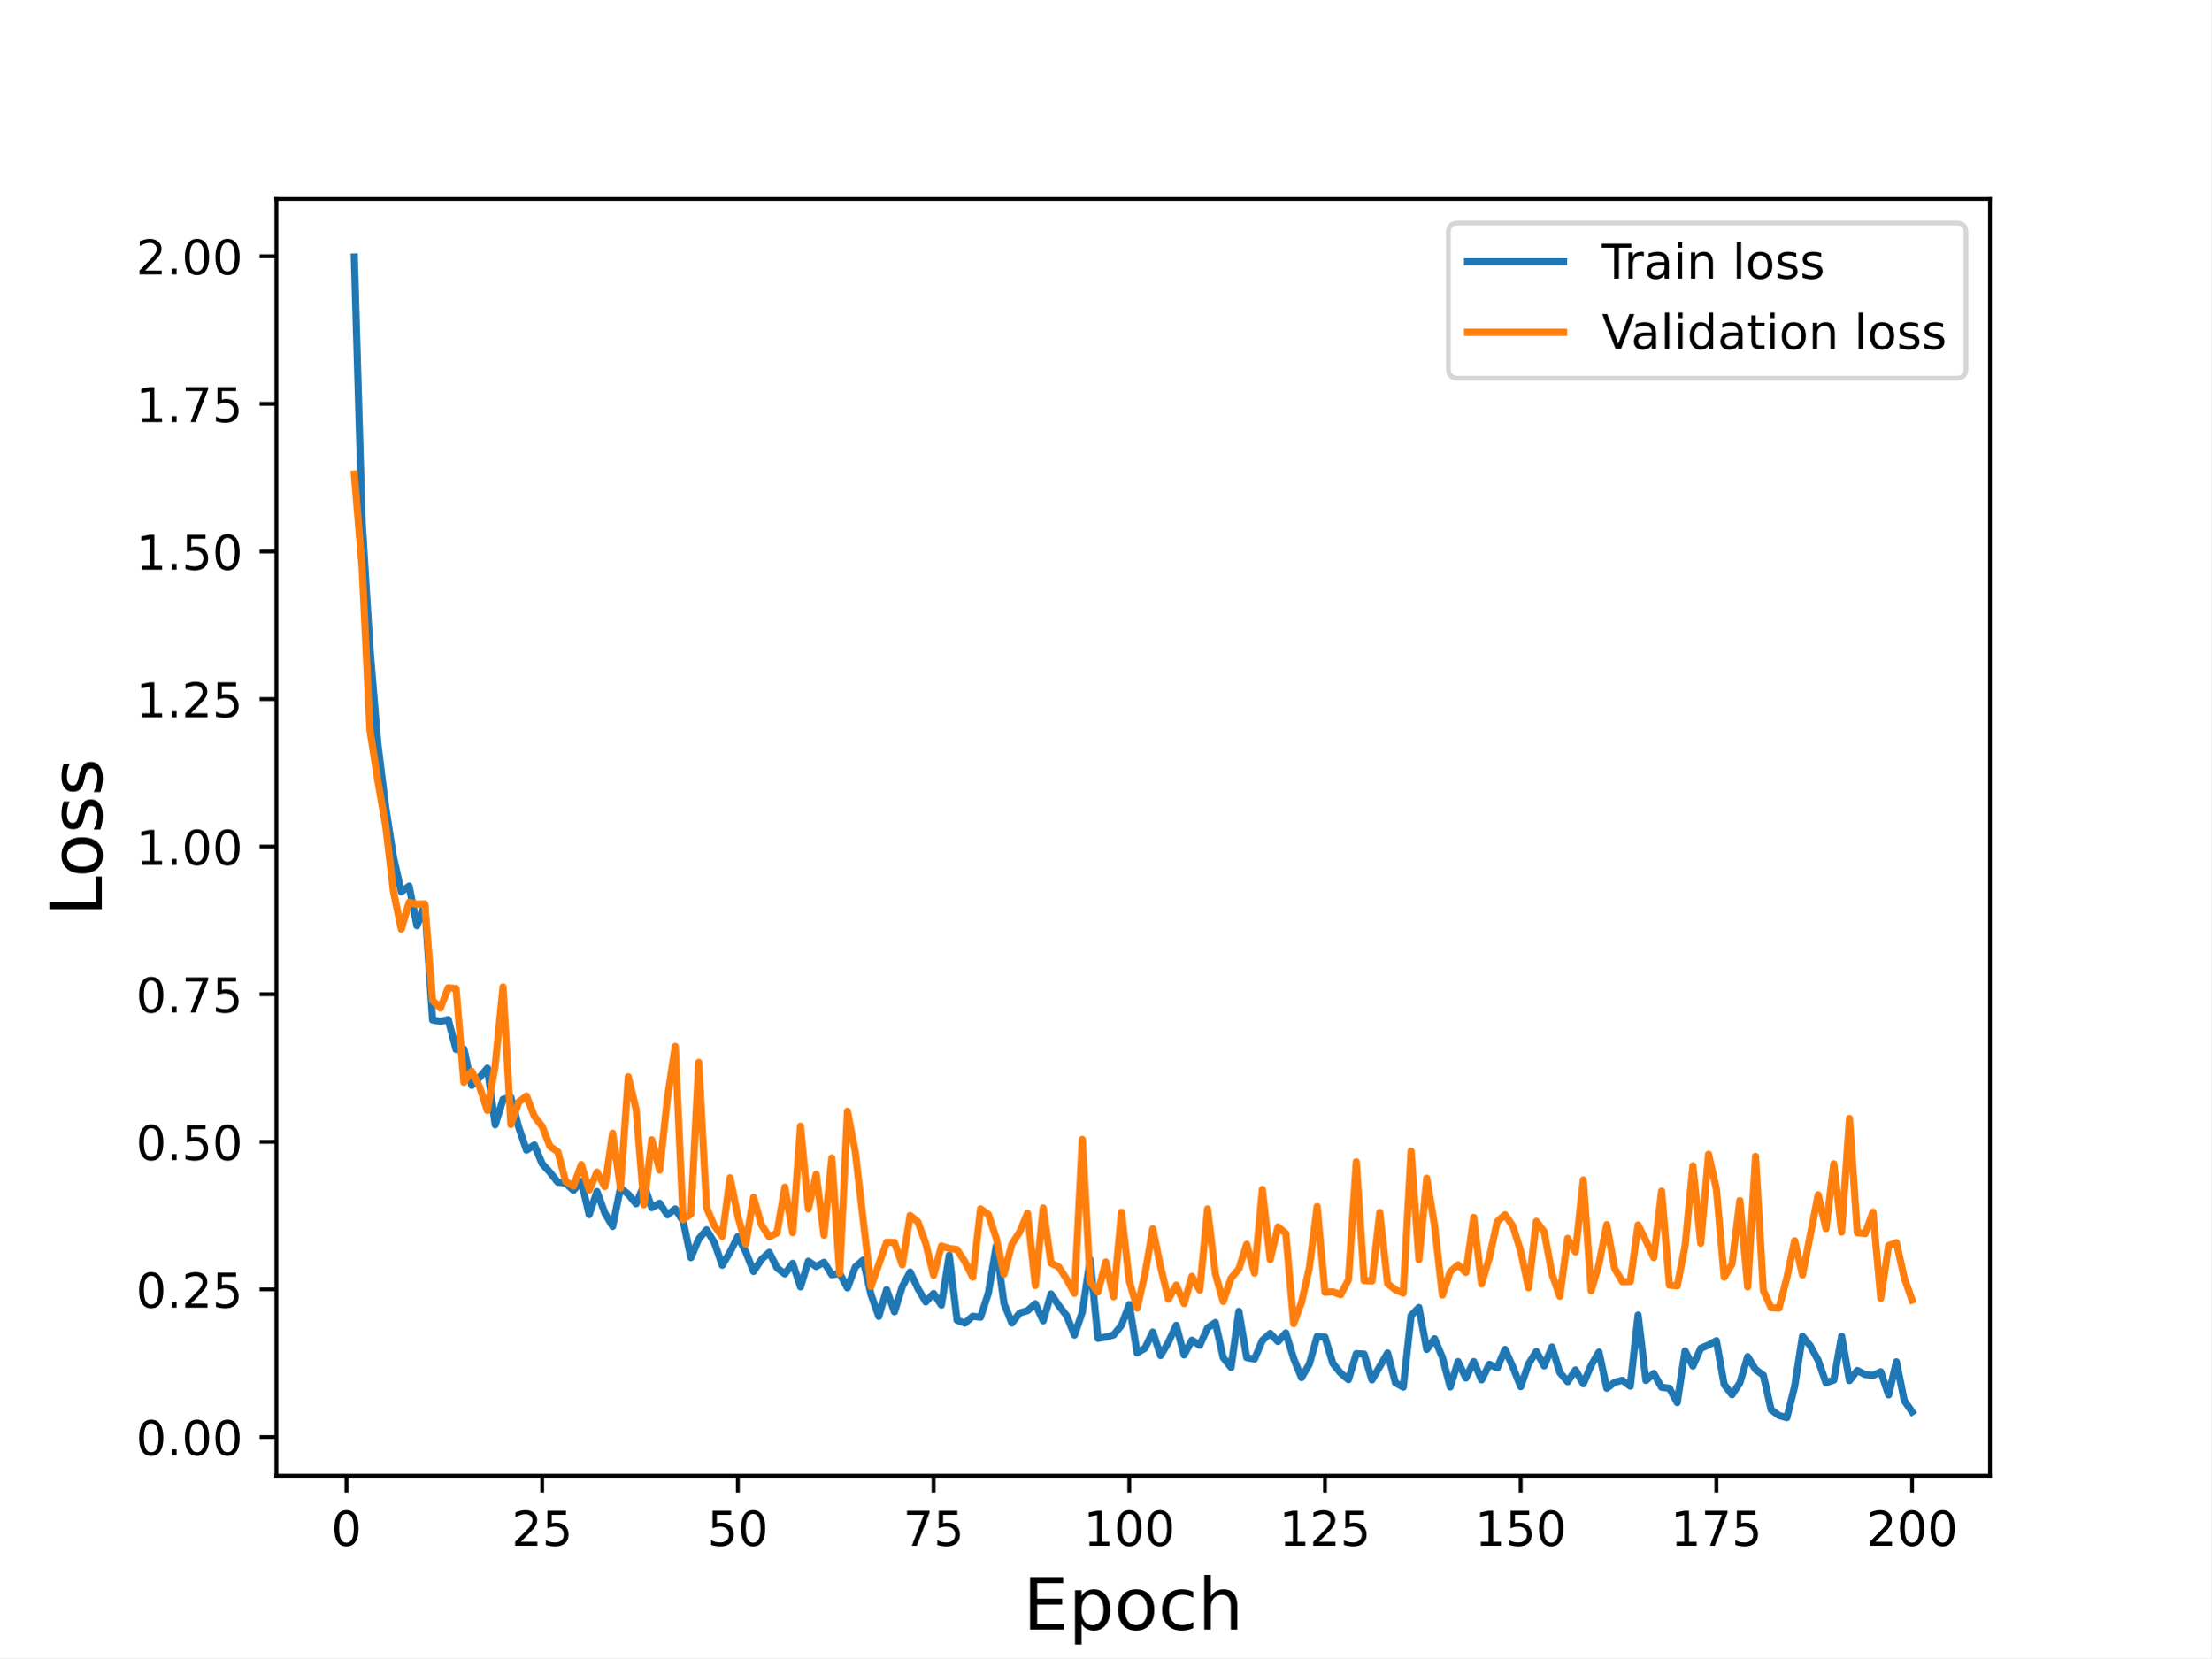
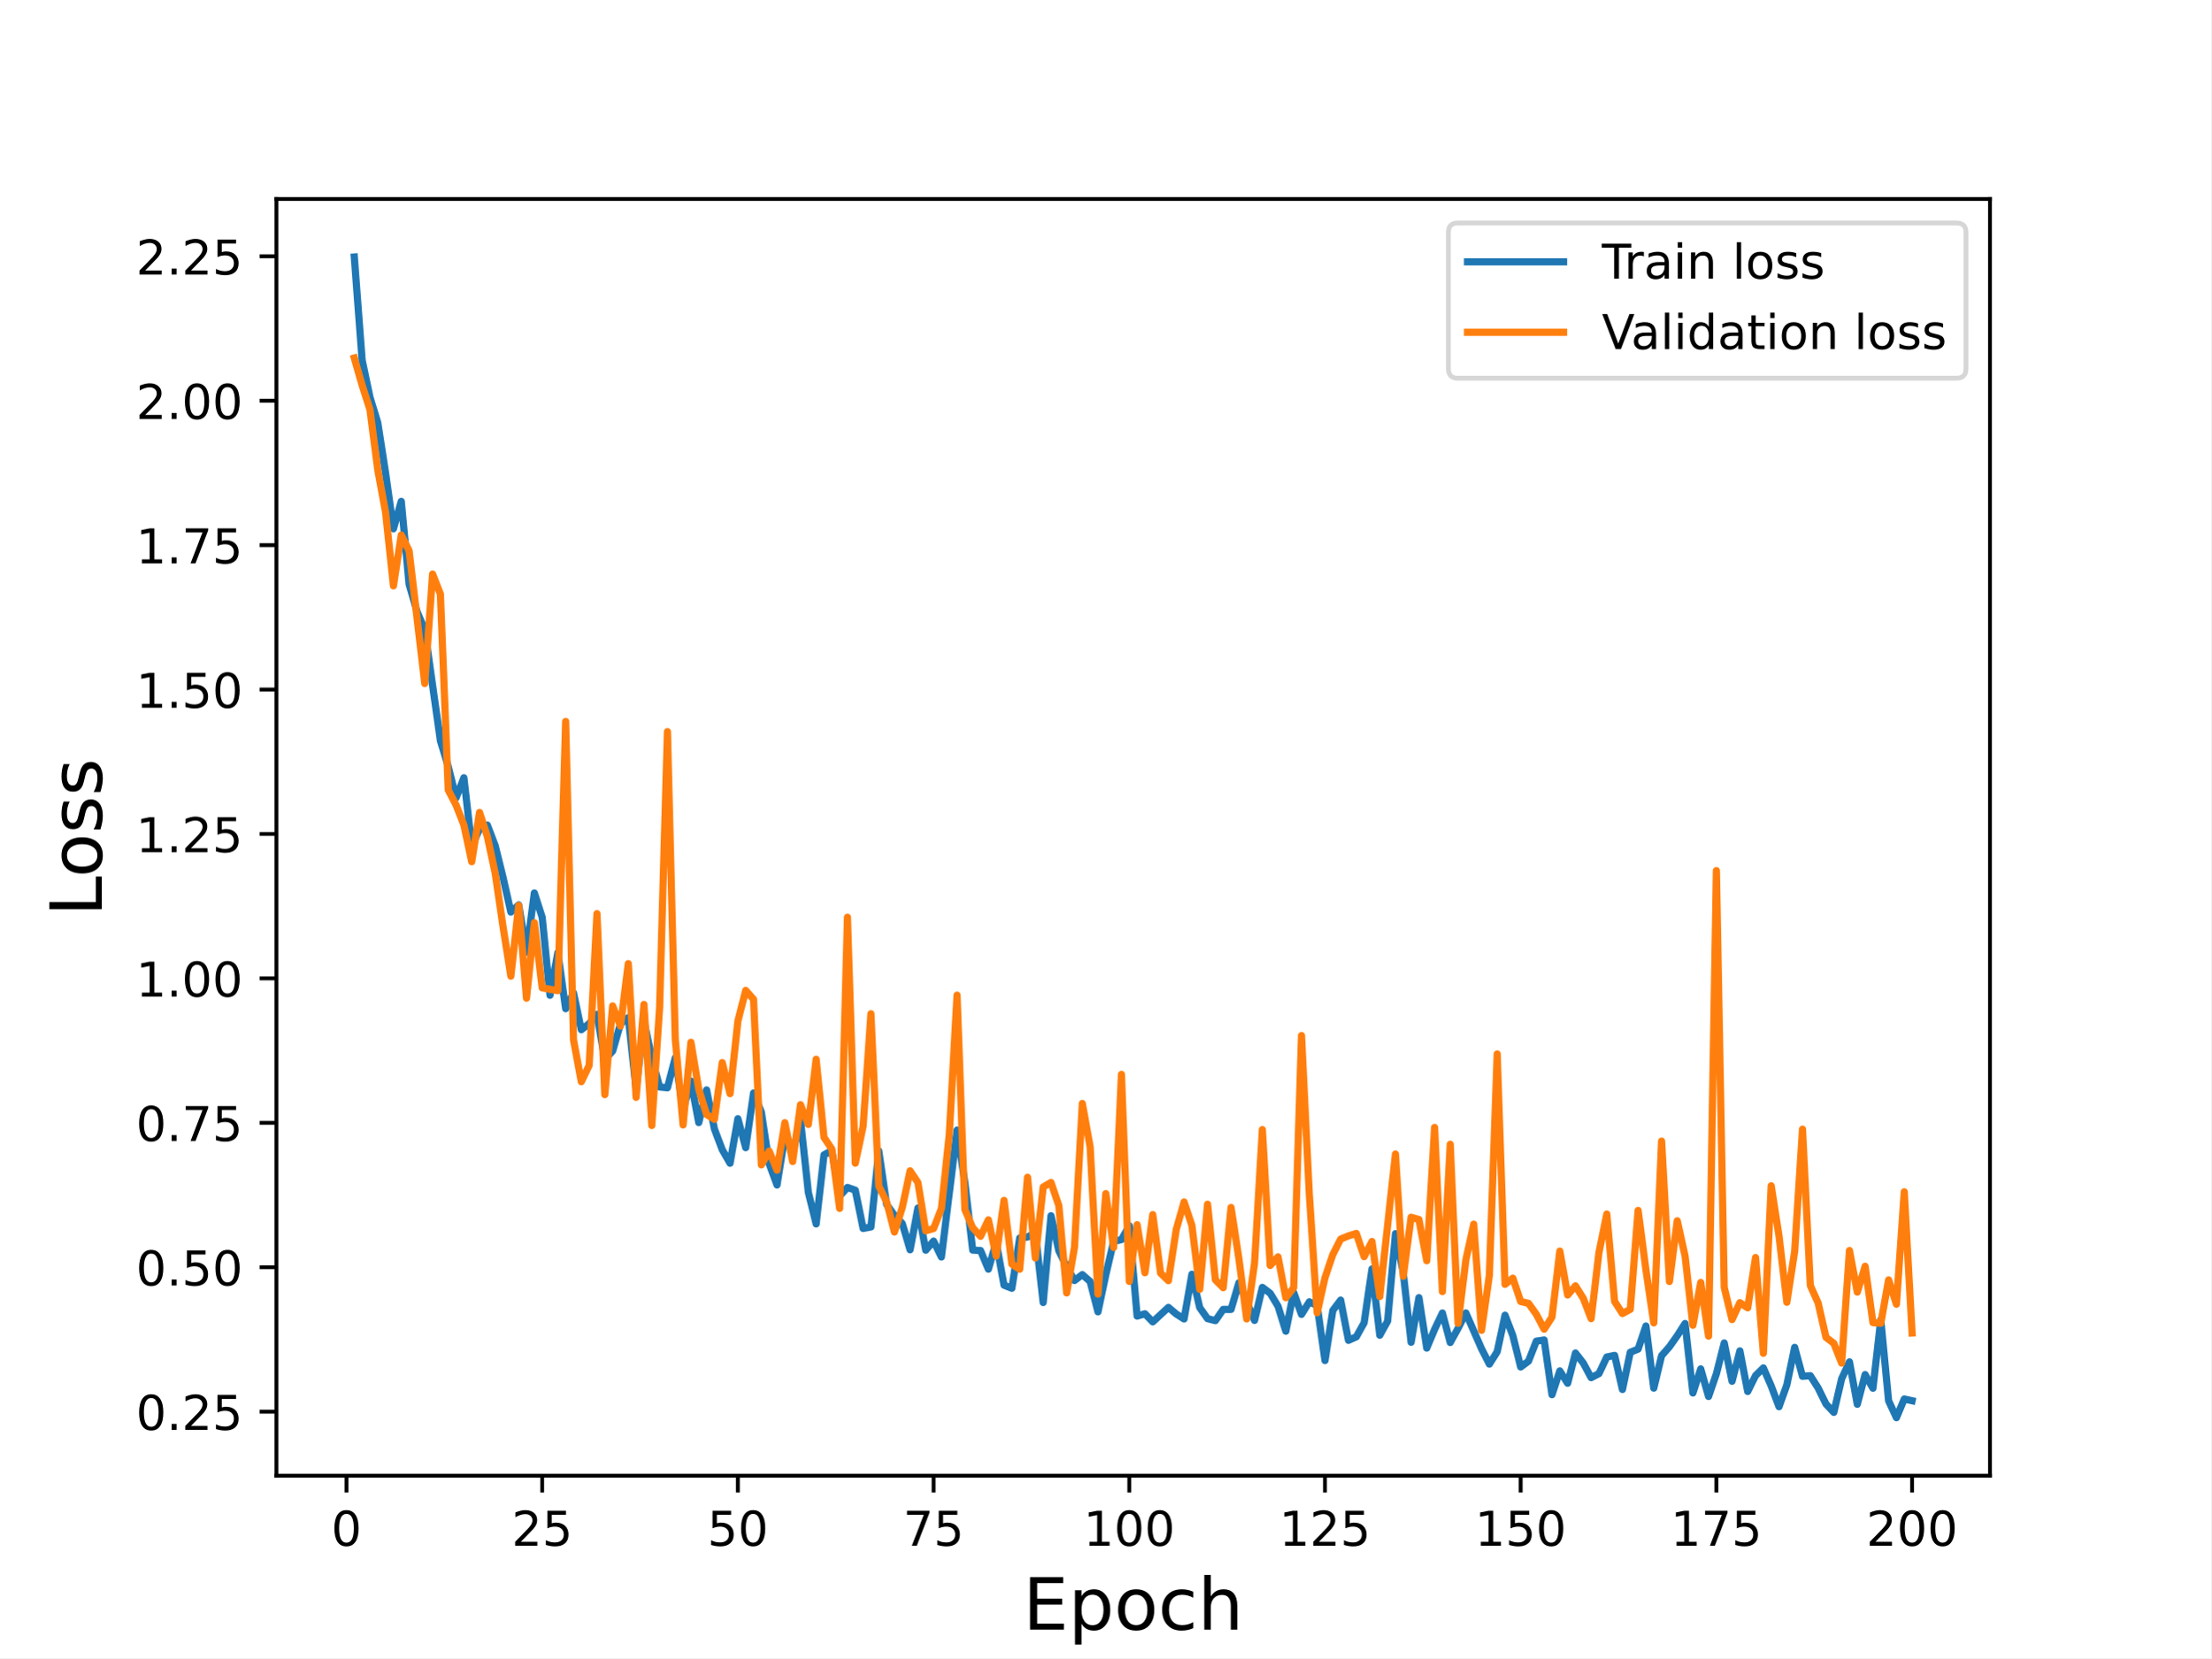
<svg xmlns="http://www.w3.org/2000/svg" xmlns:xlink="http://www.w3.org/1999/xlink" height="345.6pt" version="1.1" viewBox="0 0 460.8 345.6" width="460.8pt">
  <defs>
    <style type="text/css">*{stroke-linecap:butt;stroke-linejoin:round;}</style>
  </defs>
  <g id="figure_1">
    <g id="patch_1">
      <path d="M 0 345.6  L 460.8 345.6  L 460.8 0  L 0 0  z " style="fill:#ffffff;" />
    </g>
    <g id="axes_1">
      <g id="patch_2">
        <path d="M 57.6 307.584  L 414.72 307.584  L 414.72 41.472  L 57.6 41.472  z " style="fill:#ffffff;" />
      </g>
      <g id="matplotlib.axis_1">
        <g id="xtick_1">
          <g id="line2d_1">
            <defs>
-               <path d="M 0 0  L 0 3.5  " id="m5500d28e84" style="stroke:#000000;stroke-width:0.8;" />
-             </defs>
-             <g>
-               <use style="stroke:#000000;stroke-width:0.8;" x="72.201" xlink:href="#m5500d28e84" y="307.584" />
+               <path d="M 0 0  L 0 3.5  " id="ma9ab7fb784" style="stroke:#000000;stroke-width:0.8;" />
+             </defs>
+             <g>
+               <use style="stroke:#000000;stroke-width:0.8;" x="72.201" xlink:href="#ma9ab7fb784" y="307.584" />
            </g>
          </g>
          <g id="text_1">
            <g transform="translate(69.02005 322.1824)scale(0.1 -0.1)">
              <defs>
                <path d="M 2034 4250  Q 1547 4250 1301 3770  Q 1056 3291 1056 2328  Q 1056 1369 1301 889  Q 1547 409 2034 409  Q 2525 409 2770 889  Q 3016 1369 3016 2328  Q 3016 3291 2770 3770  Q 2525 4250 2034 4250  z M 2034 4750  Q 2819 4750 3233 4129  Q 3647 3509 3647 2328  Q 3647 1150 3233 529  Q 2819 -91 2034 -91  Q 1250 -91 836 529  Q 422 1150 422 2328  Q 422 3509 836 4129  Q 1250 4750 2034 4750  z " id="DejaVuSans-30" transform="scale(0.015625)" />
              </defs>
              <use xlink:href="#DejaVuSans-30" />
            </g>
          </g>
        </g>
        <g id="xtick_2">
          <g id="line2d_2">
            <g>
-               <use style="stroke:#000000;stroke-width:0.8;" x="112.987" xlink:href="#m5500d28e84" y="307.584" />
+               <use style="stroke:#000000;stroke-width:0.8;" x="112.987" xlink:href="#ma9ab7fb784" y="307.584" />
            </g>
          </g>
          <g id="text_2">
            <g transform="translate(106.6245 322.1824)scale(0.1 -0.1)">
              <defs>
                <path d="M 1228 531  L 3431 531  L 3431 0  L 469 0  L 469 531  Q 828 903 1448 1529  Q 2069 2156 2228 2338  Q 2531 2678 2651 2914  Q 2772 3150 2772 3378  Q 2772 3750 2511 3984  Q 2250 4219 1831 4219  Q 1534 4219 1204 4116  Q 875 4013 500 3803  L 500 4441  Q 881 4594 1212 4672  Q 1544 4750 1819 4750  Q 2544 4750 2975 4387  Q 3406 4025 3406 3419  Q 3406 3131 3298 2873  Q 3191 2616 2906 2266  Q 2828 2175 2409 1742  Q 1991 1309 1228 531  z " id="DejaVuSans-32" transform="scale(0.015625)" />
                <path d="M 691 4666  L 3169 4666  L 3169 4134  L 1269 4134  L 1269 2991  Q 1406 3038 1543 3061  Q 1681 3084 1819 3084  Q 2600 3084 3056 2656  Q 3513 2228 3513 1497  Q 3513 744 3044 326  Q 2575 -91 1722 -91  Q 1428 -91 1123 -41  Q 819 9 494 109  L 494 744  Q 775 591 1075 516  Q 1375 441 1709 441  Q 2250 441 2565 725  Q 2881 1009 2881 1497  Q 2881 1984 2565 2268  Q 2250 2553 1709 2553  Q 1456 2553 1204 2497  Q 953 2441 691 2322  L 691 4666  z " id="DejaVuSans-35" transform="scale(0.015625)" />
              </defs>
              <use xlink:href="#DejaVuSans-32" />
              <use x="63.623" xlink:href="#DejaVuSans-35" />
            </g>
          </g>
        </g>
        <g id="xtick_3">
          <g id="line2d_3">
            <g>
-               <use style="stroke:#000000;stroke-width:0.8;" x="153.773" xlink:href="#m5500d28e84" y="307.584" />
+               <use style="stroke:#000000;stroke-width:0.8;" x="153.773" xlink:href="#ma9ab7fb784" y="307.584" />
            </g>
          </g>
          <g id="text_3">
            <g transform="translate(147.4103 322.1824)scale(0.1 -0.1)">
              <use xlink:href="#DejaVuSans-35" />
              <use x="63.623" xlink:href="#DejaVuSans-30" />
            </g>
          </g>
        </g>
        <g id="xtick_4">
          <g id="line2d_4">
            <g>
-               <use style="stroke:#000000;stroke-width:0.8;" x="194.559" xlink:href="#m5500d28e84" y="307.584" />
+               <use style="stroke:#000000;stroke-width:0.8;" x="194.559" xlink:href="#ma9ab7fb784" y="307.584" />
            </g>
          </g>
          <g id="text_4">
            <g transform="translate(188.196 322.1824)scale(0.1 -0.1)">
              <defs>
                <path d="M 525 4666  L 3525 4666  L 3525 4397  L 1831 0  L 1172 0  L 2766 4134  L 525 4134  L 525 4666  z " id="DejaVuSans-37" transform="scale(0.015625)" />
              </defs>
              <use xlink:href="#DejaVuSans-37" />
              <use x="63.623" xlink:href="#DejaVuSans-35" />
            </g>
          </g>
        </g>
        <g id="xtick_5">
          <g id="line2d_5">
            <g>
-               <use style="stroke:#000000;stroke-width:0.8;" x="235.344" xlink:href="#m5500d28e84" y="307.584" />
+               <use style="stroke:#000000;stroke-width:0.8;" x="235.344" xlink:href="#ma9ab7fb784" y="307.584" />
            </g>
          </g>
          <g id="text_5">
            <g transform="translate(225.8005 322.1824)scale(0.1 -0.1)">
              <defs>
                <path d="M 794 531  L 1825 531  L 1825 4091  L 703 3866  L 703 4441  L 1819 4666  L 2450 4666  L 2450 531  L 3481 531  L 3481 0  L 794 0  L 794 531  z " id="DejaVuSans-31" transform="scale(0.015625)" />
              </defs>
              <use xlink:href="#DejaVuSans-31" />
              <use x="63.623" xlink:href="#DejaVuSans-30" />
              <use x="127.246" xlink:href="#DejaVuSans-30" />
            </g>
          </g>
        </g>
        <g id="xtick_6">
          <g id="line2d_6">
            <g>
-               <use style="stroke:#000000;stroke-width:0.8;" x="276.13" xlink:href="#m5500d28e84" y="307.584" />
+               <use style="stroke:#000000;stroke-width:0.8;" x="276.13" xlink:href="#ma9ab7fb784" y="307.584" />
            </g>
          </g>
          <g id="text_6">
            <g transform="translate(266.5863 322.1824)scale(0.1 -0.1)">
              <use xlink:href="#DejaVuSans-31" />
              <use x="63.623" xlink:href="#DejaVuSans-32" />
              <use x="127.246" xlink:href="#DejaVuSans-35" />
            </g>
          </g>
        </g>
        <g id="xtick_7">
          <g id="line2d_7">
            <g>
-               <use style="stroke:#000000;stroke-width:0.8;" x="316.916" xlink:href="#m5500d28e84" y="307.584" />
+               <use style="stroke:#000000;stroke-width:0.8;" x="316.916" xlink:href="#ma9ab7fb784" y="307.584" />
            </g>
          </g>
          <g id="text_7">
            <g transform="translate(307.372 322.1824)scale(0.1 -0.1)">
              <use xlink:href="#DejaVuSans-31" />
              <use x="63.623" xlink:href="#DejaVuSans-35" />
              <use x="127.246" xlink:href="#DejaVuSans-30" />
            </g>
          </g>
        </g>
        <g id="xtick_8">
          <g id="line2d_8">
            <g>
-               <use style="stroke:#000000;stroke-width:0.8;" x="357.702" xlink:href="#m5500d28e84" y="307.584" />
+               <use style="stroke:#000000;stroke-width:0.8;" x="357.702" xlink:href="#ma9ab7fb784" y="307.584" />
            </g>
          </g>
          <g id="text_8">
            <g transform="translate(348.1578 322.1824)scale(0.1 -0.1)">
              <use xlink:href="#DejaVuSans-31" />
              <use x="63.623" xlink:href="#DejaVuSans-37" />
              <use x="127.246" xlink:href="#DejaVuSans-35" />
            </g>
          </g>
        </g>
        <g id="xtick_9">
          <g id="line2d_9">
            <g>
-               <use style="stroke:#000000;stroke-width:0.8;" x="398.487" xlink:href="#m5500d28e84" y="307.584" />
+               <use style="stroke:#000000;stroke-width:0.8;" x="398.487" xlink:href="#ma9ab7fb784" y="307.584" />
            </g>
          </g>
          <g id="text_9">
            <g transform="translate(388.9435 322.1824)scale(0.1 -0.1)">
              <use xlink:href="#DejaVuSans-32" />
              <use x="63.623" xlink:href="#DejaVuSans-30" />
              <use x="127.246" xlink:href="#DejaVuSans-30" />
            </g>
          </g>
        </g>
        <g id="text_10">
          <g transform="translate(213.1936 339.6598)scale(0.15 -0.15)">
            <defs>
              <path d="M 628 4666  L 3578 4666  L 3578 4134  L 1259 4134  L 1259 2753  L 3481 2753  L 3481 2222  L 1259 2222  L 1259 531  L 3634 531  L 3634 0  L 628 0  L 628 4666  z " id="DejaVuSans-45" transform="scale(0.015625)" />
              <path d="M 1159 525  L 1159 -1331  L 581 -1331  L 581 3500  L 1159 3500  L 1159 2969  Q 1341 3281 1617 3432  Q 1894 3584 2278 3584  Q 2916 3584 3314 3078  Q 3713 2572 3713 1747  Q 3713 922 3314 415  Q 2916 -91 2278 -91  Q 1894 -91 1617 61  Q 1341 213 1159 525  z M 3116 1747  Q 3116 2381 2855 2742  Q 2594 3103 2138 3103  Q 1681 3103 1420 2742  Q 1159 2381 1159 1747  Q 1159 1113 1420 752  Q 1681 391 2138 391  Q 2594 391 2855 752  Q 3116 1113 3116 1747  z " id="DejaVuSans-70" transform="scale(0.015625)" />
              <path d="M 1959 3097  Q 1497 3097 1228 2736  Q 959 2375 959 1747  Q 959 1119 1226 758  Q 1494 397 1959 397  Q 2419 397 2687 759  Q 2956 1122 2956 1747  Q 2956 2369 2687 2733  Q 2419 3097 1959 3097  z M 1959 3584  Q 2709 3584 3137 3096  Q 3566 2609 3566 1747  Q 3566 888 3137 398  Q 2709 -91 1959 -91  Q 1206 -91 779 398  Q 353 888 353 1747  Q 353 2609 779 3096  Q 1206 3584 1959 3584  z " id="DejaVuSans-6f" transform="scale(0.015625)" />
              <path d="M 3122 3366  L 3122 2828  Q 2878 2963 2633 3030  Q 2388 3097 2138 3097  Q 1578 3097 1268 2742  Q 959 2388 959 1747  Q 959 1106 1268 751  Q 1578 397 2138 397  Q 2388 397 2633 464  Q 2878 531 3122 666  L 3122 134  Q 2881 22 2623 -34  Q 2366 -91 2075 -91  Q 1284 -91 818 406  Q 353 903 353 1747  Q 353 2603 823 3093  Q 1294 3584 2113 3584  Q 2378 3584 2631 3529  Q 2884 3475 3122 3366  z " id="DejaVuSans-63" transform="scale(0.015625)" />
              <path d="M 3513 2113  L 3513 0  L 2938 0  L 2938 2094  Q 2938 2591 2744 2837  Q 2550 3084 2163 3084  Q 1697 3084 1428 2787  Q 1159 2491 1159 1978  L 1159 0  L 581 0  L 581 4863  L 1159 4863  L 1159 2956  Q 1366 3272 1645 3428  Q 1925 3584 2291 3584  Q 2894 3584 3203 3211  Q 3513 2838 3513 2113  z " id="DejaVuSans-68" transform="scale(0.015625)" />
            </defs>
            <use xlink:href="#DejaVuSans-45" />
            <use x="63.184" xlink:href="#DejaVuSans-70" />
            <use x="126.66" xlink:href="#DejaVuSans-6f" />
            <use x="187.842" xlink:href="#DejaVuSans-63" />
            <use x="242.822" xlink:href="#DejaVuSans-68" />
          </g>
        </g>
      </g>
      <g id="matplotlib.axis_2">
        <g id="ytick_1">
          <g id="line2d_10">
            <defs>
-               <path d="M 0 0  L -3.5 0  " id="m4ff4163632" style="stroke:#000000;stroke-width:0.8;" />
-             </defs>
-             <g>
-               <use style="stroke:#000000;stroke-width:0.8;" x="57.6" xlink:href="#m4ff4163632" y="299.526" />
+               <path d="M 0 0  L -3.5 0  " id="m76be05a478" style="stroke:#000000;stroke-width:0.8;" />
+             </defs>
+             <g>
+               <use style="stroke:#000000;stroke-width:0.8;" x="57.6" xlink:href="#m76be05a478" y="294.237" />
            </g>
          </g>
          <g id="text_11">
-             <g transform="translate(28.33438 303.3251)scale(0.1 -0.1)">
+             <g transform="translate(28.33438 298.0357)scale(0.1 -0.1)">
              <defs>
                <path d="M 684 794  L 1344 794  L 1344 0  L 684 0  L 684 794  z " id="DejaVuSans-2e" transform="scale(0.015625)" />
              </defs>
              <use xlink:href="#DejaVuSans-30" />
              <use x="63.623" xlink:href="#DejaVuSans-2e" />
+               <use x="95.41" xlink:href="#DejaVuSans-32" />
+               <use x="159.033" xlink:href="#DejaVuSans-35" />
+             </g>
+           </g>
+         </g>
+         <g id="ytick_2">
+           <g id="line2d_11">
+             <g>
+               <use style="stroke:#000000;stroke-width:0.8;" x="57.6" xlink:href="#m76be05a478" y="264.133" />
+             </g>
+           </g>
+           <g id="text_12">
+             <g transform="translate(28.33438 267.9327)scale(0.1 -0.1)">
+               <use xlink:href="#DejaVuSans-30" />
+               <use x="63.623" xlink:href="#DejaVuSans-2e" />
+               <use x="95.41" xlink:href="#DejaVuSans-35" />
+               <use x="159.033" xlink:href="#DejaVuSans-30" />
+             </g>
+           </g>
+         </g>
+         <g id="ytick_3">
+           <g id="line2d_12">
+             <g>
+               <use style="stroke:#000000;stroke-width:0.8;" x="57.6" xlink:href="#m76be05a478" y="234.03" />
+             </g>
+           </g>
+           <g id="text_13">
+             <g transform="translate(28.33438 237.8297)scale(0.1 -0.1)">
+               <use xlink:href="#DejaVuSans-30" />
+               <use x="63.623" xlink:href="#DejaVuSans-2e" />
+               <use x="95.41" xlink:href="#DejaVuSans-37" />
+               <use x="159.033" xlink:href="#DejaVuSans-35" />
+             </g>
+           </g>
+         </g>
+         <g id="ytick_4">
+           <g id="line2d_13">
+             <g>
+               <use style="stroke:#000000;stroke-width:0.8;" x="57.6" xlink:href="#m76be05a478" y="203.927" />
+             </g>
+           </g>
+           <g id="text_14">
+             <g transform="translate(28.33438 207.7267)scale(0.1 -0.1)">
+               <use xlink:href="#DejaVuSans-31" />
+               <use x="63.623" xlink:href="#DejaVuSans-2e" />
              <use x="95.41" xlink:href="#DejaVuSans-30" />
              <use x="159.033" xlink:href="#DejaVuSans-30" />
            </g>
          </g>
        </g>
-         <g id="ytick_2">
-           <g id="line2d_11">
-             <g>
-               <use style="stroke:#000000;stroke-width:0.8;" x="57.6" xlink:href="#m4ff4163632" y="268.761" />
-             </g>
-           </g>
-           <g id="text_12">
-             <g transform="translate(28.33438 272.56)scale(0.1 -0.1)">
-               <use xlink:href="#DejaVuSans-30" />
+         <g id="ytick_5">
+           <g id="line2d_14">
+             <g>
+               <use style="stroke:#000000;stroke-width:0.8;" x="57.6" xlink:href="#m76be05a478" y="173.824" />
+             </g>
+           </g>
+           <g id="text_15">
+             <g transform="translate(28.33438 177.6236)scale(0.1 -0.1)">
+               <use xlink:href="#DejaVuSans-31" />
              <use x="63.623" xlink:href="#DejaVuSans-2e" />
              <use x="95.41" xlink:href="#DejaVuSans-32" />
              <use x="159.033" xlink:href="#DejaVuSans-35" />
            </g>
          </g>
        </g>
-         <g id="ytick_3">
-           <g id="line2d_12">
-             <g>
-               <use style="stroke:#000000;stroke-width:0.8;" x="57.6" xlink:href="#m4ff4163632" y="237.996" />
-             </g>
-           </g>
-           <g id="text_13">
-             <g transform="translate(28.33438 241.7948)scale(0.1 -0.1)">
-               <use xlink:href="#DejaVuSans-30" />
+         <g id="ytick_6">
+           <g id="line2d_15">
+             <g>
+               <use style="stroke:#000000;stroke-width:0.8;" x="57.6" xlink:href="#m76be05a478" y="143.721" />
+             </g>
+           </g>
+           <g id="text_16">
+             <g transform="translate(28.33438 147.5206)scale(0.1 -0.1)">
+               <use xlink:href="#DejaVuSans-31" />
              <use x="63.623" xlink:href="#DejaVuSans-2e" />
              <use x="95.41" xlink:href="#DejaVuSans-35" />
              <use x="159.033" xlink:href="#DejaVuSans-30" />
            </g>
          </g>
        </g>
-         <g id="ytick_4">
-           <g id="line2d_13">
-             <g>
-               <use style="stroke:#000000;stroke-width:0.8;" x="57.6" xlink:href="#m4ff4163632" y="207.23" />
-             </g>
-           </g>
-           <g id="text_14">
-             <g transform="translate(28.33438 211.0297)scale(0.1 -0.1)">
-               <use xlink:href="#DejaVuSans-30" />
+         <g id="ytick_7">
+           <g id="line2d_16">
+             <g>
+               <use style="stroke:#000000;stroke-width:0.8;" x="57.6" xlink:href="#m76be05a478" y="113.618" />
+             </g>
+           </g>
+           <g id="text_17">
+             <g transform="translate(28.33438 117.4176)scale(0.1 -0.1)">
+               <use xlink:href="#DejaVuSans-31" />
              <use x="63.623" xlink:href="#DejaVuSans-2e" />
              <use x="95.41" xlink:href="#DejaVuSans-37" />
              <use x="159.033" xlink:href="#DejaVuSans-35" />
            </g>
          </g>
        </g>
-         <g id="ytick_5">
-           <g id="line2d_14">
-             <g>
-               <use style="stroke:#000000;stroke-width:0.8;" x="57.6" xlink:href="#m4ff4163632" y="176.465" />
-             </g>
-           </g>
-           <g id="text_15">
-             <g transform="translate(28.33438 180.2646)scale(0.1 -0.1)">
-               <use xlink:href="#DejaVuSans-31" />
+         <g id="ytick_8">
+           <g id="line2d_17">
+             <g>
+               <use style="stroke:#000000;stroke-width:0.8;" x="57.6" xlink:href="#m76be05a478" y="83.515" />
+             </g>
+           </g>
+           <g id="text_18">
+             <g transform="translate(28.33438 87.31454)scale(0.1 -0.1)">
+               <use xlink:href="#DejaVuSans-32" />
              <use x="63.623" xlink:href="#DejaVuSans-2e" />
              <use x="95.41" xlink:href="#DejaVuSans-30" />
              <use x="159.033" xlink:href="#DejaVuSans-30" />
            </g>
          </g>
        </g>
-         <g id="ytick_6">
-           <g id="line2d_15">
-             <g>
-               <use style="stroke:#000000;stroke-width:0.8;" x="57.6" xlink:href="#m4ff4163632" y="145.7" />
-             </g>
-           </g>
-           <g id="text_16">
-             <g transform="translate(28.33438 149.4995)scale(0.1 -0.1)">
-               <use xlink:href="#DejaVuSans-31" />
+         <g id="ytick_9">
+           <g id="line2d_18">
+             <g>
+               <use style="stroke:#000000;stroke-width:0.8;" x="57.6" xlink:href="#m76be05a478" y="53.412" />
+             </g>
+           </g>
+           <g id="text_19">
+             <g transform="translate(28.33438 57.21151)scale(0.1 -0.1)">
+               <use xlink:href="#DejaVuSans-32" />
              <use x="63.623" xlink:href="#DejaVuSans-2e" />
              <use x="95.41" xlink:href="#DejaVuSans-32" />
              <use x="159.033" xlink:href="#DejaVuSans-35" />
-             </g>
-           </g>
-         </g>
-         <g id="ytick_7">
-           <g id="line2d_16">
-             <g>
-               <use style="stroke:#000000;stroke-width:0.8;" x="57.6" xlink:href="#m4ff4163632" y="114.935" />
-             </g>
-           </g>
-           <g id="text_17">
-             <g transform="translate(28.33438 118.7344)scale(0.1 -0.1)">
-               <use xlink:href="#DejaVuSans-31" />
-               <use x="63.623" xlink:href="#DejaVuSans-2e" />
-               <use x="95.41" xlink:href="#DejaVuSans-35" />
-               <use x="159.033" xlink:href="#DejaVuSans-30" />
-             </g>
-           </g>
-         </g>
-         <g id="ytick_8">
-           <g id="line2d_17">
-             <g>
-               <use style="stroke:#000000;stroke-width:0.8;" x="57.6" xlink:href="#m4ff4163632" y="84.17" />
-             </g>
-           </g>
-           <g id="text_18">
-             <g transform="translate(28.33438 87.96924)scale(0.1 -0.1)">
-               <use xlink:href="#DejaVuSans-31" />
-               <use x="63.623" xlink:href="#DejaVuSans-2e" />
-               <use x="95.41" xlink:href="#DejaVuSans-37" />
-               <use x="159.033" xlink:href="#DejaVuSans-35" />
-             </g>
-           </g>
-         </g>
-         <g id="ytick_9">
-           <g id="line2d_18">
-             <g>
-               <use style="stroke:#000000;stroke-width:0.8;" x="57.6" xlink:href="#m4ff4163632" y="53.405" />
-             </g>
-           </g>
-           <g id="text_19">
-             <g transform="translate(28.33438 57.20412)scale(0.1 -0.1)">
-               <use xlink:href="#DejaVuSans-32" />
-               <use x="63.623" xlink:href="#DejaVuSans-2e" />
-               <use x="95.41" xlink:href="#DejaVuSans-30" />
-               <use x="159.033" xlink:href="#DejaVuSans-30" />
            </g>
          </g>
        </g>
        <g id="text_20">
          <g transform="translate(21.21484 190.9788)rotate(-90)scale(0.15 -0.15)">
            <defs>
              <path d="M 628 4666  L 1259 4666  L 1259 531  L 3531 531  L 3531 0  L 628 0  L 628 4666  z " id="DejaVuSans-4c" transform="scale(0.015625)" />
              <path d="M 2834 3397  L 2834 2853  Q 2591 2978 2328 3040  Q 2066 3103 1784 3103  Q 1356 3103 1142 2972  Q 928 2841 928 2578  Q 928 2378 1081 2264  Q 1234 2150 1697 2047  L 1894 2003  Q 2506 1872 2764 1633  Q 3022 1394 3022 966  Q 3022 478 2636 193  Q 2250 -91 1575 -91  Q 1294 -91 989 -36  Q 684 19 347 128  L 347 722  Q 666 556 975 473  Q 1284 391 1588 391  Q 1994 391 2212 530  Q 2431 669 2431 922  Q 2431 1156 2273 1281  Q 2116 1406 1581 1522  L 1381 1569  Q 847 1681 609 1914  Q 372 2147 372 2553  Q 372 3047 722 3315  Q 1072 3584 1716 3584  Q 2034 3584 2315 3537  Q 2597 3491 2834 3397  z " id="DejaVuSans-73" transform="scale(0.015625)" />
            </defs>
            <use xlink:href="#DejaVuSans-4c" />
            <use x="53.963" xlink:href="#DejaVuSans-6f" />
            <use x="115.145" xlink:href="#DejaVuSans-73" />
            <use x="167.244" xlink:href="#DejaVuSans-73" />
          </g>
        </g>
      </g>
      <g id="line2d_19">
-         <path clip-path="url(#pfa1668d4aa)" d="M 73.833 53.568  L 75.464 108.825  L 77.096 135.281  L 78.727 154.937  L 80.358 168.149  L 81.99 178.652  L 83.621 185.884  L 85.253 184.695  L 86.884 192.939  L 88.516 188.561  L 90.147 212.601  L 91.778 212.901  L 93.41 212.515  L 95.041 218.738  L 96.673 218.654  L 98.304 226.234  L 99.936 224.579  L 101.567 222.649  L 103.198 234.442  L 104.83 229.138  L 106.461 228.715  L 108.093 234.948  L 109.724 239.73  L 111.356 238.634  L 112.987 242.558  L 114.618 244.365  L 116.25 246.415  L 117.881 246.607  L 119.513 248.101  L 121.144 246.262  L 122.776 253.189  L 124.407 248.363  L 126.038 252.815  L 127.67 255.627  L 129.301 247.604  L 130.933 248.925  L 132.564 250.918  L 134.196 247.02  L 135.827 251.719  L 137.458 250.803  L 139.09 253.213  L 140.721 251.987  L 142.353 254.486  L 143.984 262.138  L 145.616 258.247  L 147.247 256.328  L 148.879 259.014  L 150.51 263.724  L 152.141 260.965  L 153.773 257.719  L 155.404 260.901  L 157.036 265.021  L 158.667 262.536  L 160.299 261.03  L 161.93 264.264  L 163.561 265.533  L 165.193 263.328  L 166.824 268.237  L 168.456 262.888  L 170.087 263.982  L 171.719 263.108  L 173.35 265.72  L 174.981 265.419  L 176.613 268.449  L 178.244 264.08  L 179.876 262.65  L 181.507 269.789  L 183.139 274.386  L 184.77 268.811  L 186.401 273.428  L 188.033 268.17  L 189.664 265.135  L 191.296 268.584  L 192.927 271.359  L 194.559 269.619  L 196.19 272.021  L 197.821 261.647  L 199.453 275.178  L 201.084 275.777  L 202.716 274.351  L 204.347 274.55  L 205.979 269.507  L 207.61 259.724  L 209.241 271.7  L 210.873 275.764  L 212.504 273.675  L 214.136 273.182  L 215.767 271.747  L 217.399 275.316  L 219.03 269.714  L 220.661 272.122  L 222.293 274.242  L 223.924 278.276  L 225.556 273.478  L 227.187 262.531  L 228.819 278.962  L 230.45 278.693  L 232.081 278.242  L 233.713 276.227  L 235.344 271.907  L 236.976 281.989  L 238.607 280.999  L 240.239 277.642  L 241.87 282.538  L 243.501 279.757  L 245.133 276.243  L 246.764 282.412  L 248.396 279.334  L 250.027 280.396  L 251.659 276.783  L 253.29 275.656  L 254.921 282.97  L 256.553 285.011  L 258.184 273.311  L 259.816 282.967  L 261.447 283.271  L 263.079 279.374  L 264.71 277.927  L 266.341 279.622  L 267.973 277.816  L 269.604 283.16  L 271.236 287.14  L 272.867 284.315  L 274.499 278.542  L 276.13 278.697  L 277.761 284.164  L 279.393 286.185  L 281.024 287.559  L 282.656 282.144  L 284.287 282.241  L 285.919 287.618  L 289.181 282.008  L 290.813 288.209  L 292.444 289.129  L 294.076 274.212  L 295.707 272.525  L 297.339 281.255  L 298.97 279.032  L 300.601 282.909  L 302.233 289.092  L 303.864 283.808  L 305.496 287.214  L 307.127 283.794  L 308.759 287.609  L 310.39 284.361  L 312.021 285.143  L 313.653 281.257  L 315.284 284.928  L 316.916 289.021  L 318.547 284.301  L 320.179 281.697  L 321.81 284.696  L 323.441 280.756  L 325.073 286.071  L 326.704 288  L 328.336 285.547  L 329.967 288.428  L 331.599 284.585  L 333.23 281.807  L 334.862 289.356  L 336.493 288.112  L 338.124 287.707  L 339.756 288.92  L 341.387 274.102  L 343.019 287.739  L 344.65 286.271  L 346.282 289.149  L 347.913 289.359  L 349.544 292.338  L 351.176 281.574  L 352.807 284.73  L 354.439 281.027  L 356.07 280.339  L 357.702 279.449  L 359.333 288.58  L 360.964 290.705  L 362.596 288.233  L 364.227 282.774  L 365.859 285.44  L 367.49 286.644  L 369.122 293.851  L 370.753 295.031  L 372.384 295.488  L 374.016 288.956  L 375.647 278.506  L 377.279 280.523  L 378.91 283.518  L 380.542 288.222  L 382.173 287.647  L 383.804 278.516  L 385.436 287.759  L 387.067 285.657  L 388.699 286.494  L 390.33 286.679  L 391.962 285.928  L 393.593 290.743  L 395.224 283.852  L 396.856 291.929  L 398.487 294.264  L 398.487 294.264  " style="fill:none;stroke:#1f77b4;stroke-linecap:square;stroke-width:1.5;" />
+         <path clip-path="url(#p6359cab5e4)" d="M 73.833 53.568  L 75.464 75.063  L 77.096 82.796  L 78.727 88.126  L 80.358 98.633  L 81.99 110.21  L 83.621 104.504  L 85.253 121.762  L 86.884 127.407  L 88.516 131.316  L 91.778 154.382  L 93.41 159.793  L 95.041 166.297  L 96.673 162.11  L 98.304 176.37  L 99.936 172.795  L 101.567 171.979  L 103.198 176.283  L 104.83 182.866  L 106.461 190.107  L 108.093 188.603  L 109.724 198.474  L 111.356 186.127  L 112.987 191.181  L 114.618 207.444  L 116.25 198.555  L 117.881 210.248  L 119.513 206.949  L 121.144 214.634  L 122.776 213.356  L 124.407 211.431  L 126.038 220.845  L 127.67 219.07  L 129.301 213.414  L 130.933 212.096  L 132.564 227.051  L 134.196 212.844  L 135.827 220.429  L 137.458 226.562  L 139.09 226.725  L 140.721 220.472  L 142.353 231.387  L 143.984 225.33  L 145.616 233.99  L 147.247 227.175  L 148.879 235.306  L 150.51 239.624  L 152.141 242.461  L 153.773 233.179  L 155.404 239.213  L 157.036 227.817  L 158.667 231.822  L 160.299 242.567  L 161.93 246.993  L 163.561 236.82  L 165.193 240.185  L 166.824 233.416  L 168.456 248.513  L 170.087 255.107  L 171.719 240.711  L 173.35 239.825  L 174.981 249.312  L 176.613 247.498  L 178.244 248.076  L 179.876 256.054  L 181.507 255.739  L 183.139 239.882  L 184.77 251.036  L 186.401 253.319  L 188.033 255.019  L 189.664 260.497  L 191.296 251.791  L 192.927 260.588  L 194.559 258.679  L 196.19 262  L 199.453 235.55  L 201.084 246.514  L 202.716 260.564  L 204.347 260.655  L 205.979 264.544  L 207.61 258.95  L 209.241 267.872  L 210.873 268.521  L 212.504 258.047  L 214.136 257.843  L 215.767 256.944  L 217.399 271.488  L 219.03 253.398  L 220.661 260.702  L 222.293 263.971  L 223.924 266.902  L 225.556 265.672  L 227.187 267.103  L 228.819 273.435  L 230.45 265.717  L 232.081 258.756  L 233.713 258.374  L 235.344 255.484  L 236.976 274.32  L 238.607 273.835  L 240.239 275.524  L 243.501 272.502  L 245.133 273.88  L 246.764 274.917  L 248.396 265.599  L 250.027 272.553  L 251.659 274.851  L 253.29 275.269  L 254.921 272.921  L 256.553 272.923  L 258.184 267.388  L 261.447 275.219  L 263.079 268.332  L 264.71 269.563  L 266.341 272.249  L 267.973 277.473  L 269.604 269.385  L 271.236 273.969  L 272.867 271.339  L 274.499 272.132  L 276.13 283.588  L 277.761 273.146  L 279.393 270.984  L 281.024 279.371  L 282.656 278.639  L 284.287 275.708  L 285.919 264.499  L 287.55 278.311  L 289.181 275.366  L 290.813 257.132  L 292.444 265.279  L 294.076 279.774  L 295.707 270.472  L 297.339 280.988  L 298.97 277.089  L 300.601 273.669  L 302.233 279.824  L 303.864 276.868  L 305.496 273.665  L 308.759 281.121  L 310.39 284.327  L 312.021 281.74  L 313.653 274.133  L 315.284 278.388  L 316.916 284.925  L 318.547 283.706  L 320.179 279.536  L 321.81 279.29  L 323.441 290.698  L 325.073 285.739  L 326.704 288.321  L 328.336 282.015  L 329.967 284.11  L 331.599 287.15  L 333.23 286.305  L 334.862 282.843  L 336.493 282.503  L 338.124 289.614  L 339.756 281.862  L 341.387 281.197  L 343.019 276.378  L 344.65 289.338  L 346.282 282.571  L 347.913 280.712  L 349.544 278.407  L 351.176 275.861  L 352.807 290.34  L 354.439 285.326  L 356.07 291.074  L 357.702 286.336  L 359.333 279.917  L 360.964 287.901  L 362.596 281.57  L 364.227 290.036  L 365.859 286.724  L 367.49 285.121  L 369.122 288.868  L 370.753 293.205  L 372.384 288.65  L 374.016 280.834  L 375.647 286.874  L 377.279 286.743  L 378.91 289.309  L 380.542 292.644  L 382.173 294.385  L 383.804 287.381  L 385.436 283.863  L 387.067 292.697  L 388.699 286.506  L 390.33 289.358  L 391.962 275.089  L 393.593 291.97  L 395.224 295.488  L 396.856 291.601  L 398.487 291.959  L 398.487 291.959  " style="fill:none;stroke:#1f77b4;stroke-linecap:square;stroke-width:1.5;" />
      </g>
      <g id="line2d_20">
-         <path clip-path="url(#pfa1668d4aa)" d="M 73.833 98.821  L 75.464 118.392  L 77.096 152.206  L 78.727 162.714  L 80.358 172.034  L 81.99 185.823  L 83.621 193.661  L 85.253 188.092  L 86.884 188.46  L 88.516 188.415  L 90.147 208.527  L 91.778 210.11  L 93.41 205.889  L 95.041 206.045  L 96.673 225.605  L 98.304 223.293  L 99.936 226.506  L 101.567 231.453  L 103.198 222.006  L 104.83 205.715  L 106.461 234.389  L 108.093 229.724  L 109.724 228.451  L 111.356 232.67  L 112.987 234.781  L 114.618 238.952  L 116.25 240.054  L 117.881 246.25  L 119.513 247.222  L 121.144 242.741  L 122.776 248.074  L 124.407 244.304  L 126.038 247.317  L 127.67 236.194  L 129.301 247.651  L 130.933 224.435  L 132.564 231.263  L 134.196 251.117  L 135.827 237.574  L 137.458 243.887  L 139.09 228.84  L 140.721 218.098  L 142.353 254.233  L 143.984 253.058  L 145.616 221.436  L 147.247 251.709  L 148.879 255.5  L 150.51 257.701  L 152.141 245.489  L 153.773 253.551  L 155.404 259.329  L 157.036 249.552  L 158.667 255.271  L 160.299 257.788  L 161.93 256.962  L 163.561 247.451  L 165.193 256.93  L 166.824 234.741  L 168.456 251.989  L 170.087 244.758  L 171.719 257.475  L 173.35 241.353  L 174.981 265.462  L 176.613 231.624  L 178.244 240.125  L 181.507 268.164  L 184.77 258.945  L 186.401 258.959  L 188.033 263.635  L 189.664 253.336  L 191.296 254.704  L 192.927 259.203  L 194.559 265.825  L 196.19 259.716  L 197.821 260.218  L 199.453 260.458  L 201.084 262.977  L 202.716 266.223  L 204.347 251.971  L 205.979 253.124  L 207.61 258.087  L 209.241 265.586  L 210.873 259.328  L 212.504 256.767  L 214.136 252.885  L 215.767 267.946  L 217.399 251.789  L 219.03 263.276  L 220.661 264.08  L 222.293 266.621  L 223.924 269.576  L 225.556 237.482  L 227.187 267.165  L 228.819 269.311  L 230.45 263.04  L 232.081 270.303  L 233.713 252.672  L 235.344 267.01  L 236.976 272.644  L 238.607 265.569  L 240.239 256.113  L 241.87 264.048  L 243.501 270.81  L 245.133 267.863  L 246.764 271.701  L 248.396 266.028  L 250.027 268.91  L 251.659 251.992  L 253.29 265.518  L 254.921 271.261  L 256.553 266.416  L 258.184 264.473  L 259.816 259.347  L 261.447 265.369  L 263.079 247.914  L 264.71 262.552  L 266.341 255.728  L 267.973 257.085  L 269.604 275.89  L 271.236 271.466  L 272.867 264.294  L 274.499 251.484  L 276.13 269.366  L 277.761 269.261  L 279.393 269.861  L 281.024 266.75  L 282.656 242.161  L 284.287 266.914  L 285.919 267.008  L 287.55 252.722  L 289.181 267.546  L 290.813 268.843  L 292.444 269.515  L 294.076 239.931  L 295.707 262.552  L 297.339 245.583  L 298.97 255.458  L 300.601 269.938  L 302.233 265.075  L 303.864 263.638  L 305.496 265.22  L 307.127 253.74  L 308.759 267.599  L 310.39 262.119  L 312.021 254.63  L 313.653 253.181  L 315.284 255.555  L 316.916 260.78  L 318.547 268.424  L 320.179 254.577  L 321.81 256.727  L 323.441 265.557  L 325.073 270.193  L 326.704 258.111  L 328.336 260.952  L 329.967 245.935  L 331.599 269.039  L 333.23 263.532  L 334.862 255.263  L 336.493 264.388  L 338.124 267.166  L 339.756 267.14  L 341.387 255.339  L 343.019 258.59  L 344.65 262.131  L 346.282 248.267  L 347.913 267.875  L 349.544 268.015  L 351.176 259.724  L 352.807 243.009  L 354.439 259.152  L 356.07 240.581  L 357.702 247.818  L 359.333 266.215  L 360.964 263.47  L 362.596 250.233  L 364.227 268.233  L 365.859 241.019  L 367.49 268.995  L 369.122 272.583  L 370.753 272.646  L 372.384 266.366  L 374.016 258.615  L 375.647 265.752  L 378.91 249.052  L 380.542 256.084  L 382.173 242.58  L 383.804 256.807  L 385.436 233.122  L 387.067 256.94  L 388.699 257.121  L 390.33 252.633  L 391.962 270.6  L 393.593 259.613  L 395.224 259.02  L 396.856 266.352  L 398.487 270.977  L 398.487 270.977  " style="fill:none;stroke:#ff7f0e;stroke-linecap:square;stroke-width:1.5;" />
+         <path clip-path="url(#p6359cab5e4)" d="M 73.833 74.615  L 75.464 80.296  L 77.096 85.389  L 78.727 97.972  L 80.358 106.838  L 81.99 122.114  L 83.621 111.509  L 85.253 114.794  L 88.516 142.463  L 90.147 119.645  L 91.778 123.835  L 93.41 164.659  L 95.041 167.792  L 96.673 171.967  L 98.304 179.617  L 99.936 169.33  L 101.567 174.39  L 103.198 182.026  L 104.83 193.145  L 106.461 203.469  L 108.093 188.717  L 109.724 208.06  L 111.356 192.321  L 112.987 205.899  L 116.25 206.496  L 117.881 150.362  L 119.513 216.737  L 121.144 225.467  L 122.776 222.067  L 124.407 190.432  L 126.038 228.157  L 127.67 209.667  L 129.301 213.876  L 130.933 200.852  L 132.564 228.724  L 134.196 209.356  L 135.827 234.591  L 137.458 209.991  L 139.09 152.496  L 140.721 216.586  L 142.353 234.474  L 143.984 217.242  L 145.616 227.037  L 147.247 232.296  L 148.879 233.302  L 150.51 221.481  L 152.141 227.961  L 153.773 212.825  L 155.404 206.435  L 157.036 208.283  L 158.667 242.798  L 160.299 239.934  L 161.93 243.909  L 163.561 234.003  L 165.193 242.107  L 166.824 230.255  L 168.456 234.374  L 170.087 220.78  L 171.719 237.059  L 173.35 239.503  L 174.981 251.873  L 176.613 191.177  L 178.244 242.447  L 179.876 234.721  L 181.507 211.296  L 183.139 247.189  L 184.77 250.504  L 186.401 256.799  L 188.033 251.704  L 189.664 244.037  L 191.296 246.472  L 192.927 256.545  L 194.559 256.066  L 196.19 251.907  L 197.821 236.595  L 199.453 207.416  L 201.084 252.125  L 202.716 255.903  L 204.347 257.691  L 205.979 254.255  L 207.61 261.824  L 209.241 250.203  L 210.873 263.477  L 212.504 264.558  L 214.136 245.381  L 215.767 262.218  L 217.399 247.413  L 219.03 246.467  L 220.661 251.294  L 222.293 269.492  L 223.924 259.97  L 225.556 229.996  L 227.187 239.056  L 228.819 269.735  L 230.45 248.785  L 232.081 260.018  L 233.713 223.932  L 235.344 267.091  L 236.976 255.268  L 238.607 265.286  L 240.239 253.161  L 241.87 265.369  L 243.501 266.937  L 245.133 256.262  L 246.764 250.532  L 248.396 255.424  L 250.027 268.733  L 251.659 251.002  L 253.29 266.759  L 254.921 268.4  L 256.553 251.679  L 258.184 262.303  L 259.816 274.913  L 261.447 263.318  L 263.079 235.442  L 264.71 263.767  L 266.341 261.963  L 267.973 270.5  L 269.604 268.407  L 271.236 215.845  L 272.867 249.006  L 274.499 273.634  L 276.13 266.318  L 277.761 261.489  L 279.393 258.276  L 281.024 257.601  L 282.656 257.09  L 284.287 261.927  L 285.919 258.766  L 287.55 270.246  L 290.813 240.542  L 292.444 266.029  L 294.076 253.712  L 295.707 254.179  L 297.339 262.782  L 298.97 234.994  L 300.601 269.218  L 302.233 238.508  L 303.864 275.835  L 305.496 262.592  L 307.127 255.155  L 308.759 277.288  L 310.39 265.802  L 312.021 219.678  L 313.653 267.702  L 315.284 266.41  L 316.916 271.275  L 318.547 271.656  L 320.179 273.951  L 321.81 277.054  L 323.441 274.518  L 325.073 260.769  L 326.704 269.921  L 328.336 268.011  L 329.967 270.625  L 331.599 274.848  L 333.23 261.06  L 334.862 253.049  L 336.493 271.263  L 338.124 273.792  L 339.756 272.906  L 341.387 252.289  L 343.019 264.678  L 344.65 275.737  L 346.282 237.838  L 347.913 267.111  L 349.544 254.449  L 351.176 261.8  L 352.807 276.23  L 354.439 267.31  L 356.07 278.497  L 357.702 181.461  L 359.333 268.348  L 360.964 275.046  L 362.596 271.519  L 364.227 272.597  L 365.859 262.108  L 367.49 282.069  L 369.122 247.159  L 370.753 257.628  L 372.384 271.438  L 374.016 260.803  L 375.647 235.365  L 377.279 267.939  L 378.91 271.593  L 380.542 278.749  L 382.173 279.988  L 383.804 284.119  L 385.436 260.652  L 387.067 269.322  L 388.699 263.933  L 390.33 275.683  L 391.962 275.819  L 393.593 266.773  L 395.224 271.846  L 396.856 248.413  L 398.487 277.838  L 398.487 277.838  " style="fill:none;stroke:#ff7f0e;stroke-linecap:square;stroke-width:1.5;" />
      </g>
      <g id="patch_3">
        <path d="M 57.6 307.584  L 57.6 41.472  " style="fill:none;stroke:#000000;stroke-linecap:square;stroke-linejoin:miter;stroke-width:0.8;" />
      </g>
      <g id="patch_4">
        <path d="M 414.72 307.584  L 414.72 41.472  " style="fill:none;stroke:#000000;stroke-linecap:square;stroke-linejoin:miter;stroke-width:0.8;" />
      </g>
      <g id="patch_5">
        <path d="M 57.6 307.584  L 414.72 307.584  " style="fill:none;stroke:#000000;stroke-linecap:square;stroke-linejoin:miter;stroke-width:0.8;" />
      </g>
      <g id="patch_6">
        <path d="M 57.6 41.472  L 414.72 41.472  " style="fill:none;stroke:#000000;stroke-linecap:square;stroke-linejoin:miter;stroke-width:0.8;" />
      </g>
      <g id="legend_1">
        <g id="patch_7">
          <path d="M 303.845 78.828  L 407.72 78.828  Q 409.72 78.828 409.72 76.828  L 409.72 48.472  Q 409.72 46.472 407.72 46.472  L 303.845 46.472  Q 301.845 46.472 301.845 48.472  L 301.845 76.828  Q 301.845 78.828 303.845 78.828  z " style="fill:#ffffff;opacity:0.8;stroke:#cccccc;stroke-linejoin:miter;" />
        </g>
        <g id="line2d_21">
          <path d="M 305.845 54.57  L 325.845 54.57  " style="fill:none;stroke:#1f77b4;stroke-linecap:square;stroke-width:1.5;" />
        </g>
        <g id="line2d_22" />
        <g id="text_21">
          <g transform="translate(333.845 58.07044)scale(0.1 -0.1)">
            <defs>
              <path d="M -19 4666  L 3928 4666  L 3928 4134  L 2272 4134  L 2272 0  L 1638 0  L 1638 4134  L -19 4134  L -19 4666  z " id="DejaVuSans-54" transform="scale(0.015625)" />
              <path d="M 2631 2963  Q 2534 3019 2420 3045  Q 2306 3072 2169 3072  Q 1681 3072 1420 2755  Q 1159 2438 1159 1844  L 1159 0  L 581 0  L 581 3500  L 1159 3500  L 1159 2956  Q 1341 3275 1631 3429  Q 1922 3584 2338 3584  Q 2397 3584 2469 3576  Q 2541 3569 2628 3553  L 2631 2963  z " id="DejaVuSans-72" transform="scale(0.015625)" />
              <path d="M 2194 1759  Q 1497 1759 1228 1600  Q 959 1441 959 1056  Q 959 750 1161 570  Q 1363 391 1709 391  Q 2188 391 2477 730  Q 2766 1069 2766 1631  L 2766 1759  L 2194 1759  z M 3341 1997  L 3341 0  L 2766 0  L 2766 531  Q 2569 213 2275 61  Q 1981 -91 1556 -91  Q 1019 -91 701 211  Q 384 513 384 1019  Q 384 1609 779 1909  Q 1175 2209 1959 2209  L 2766 2209  L 2766 2266  Q 2766 2663 2505 2880  Q 2244 3097 1772 3097  Q 1472 3097 1187 3025  Q 903 2953 641 2809  L 641 3341  Q 956 3463 1253 3523  Q 1550 3584 1831 3584  Q 2591 3584 2966 3190  Q 3341 2797 3341 1997  z " id="DejaVuSans-61" transform="scale(0.015625)" />
              <path d="M 603 3500  L 1178 3500  L 1178 0  L 603 0  L 603 3500  z M 603 4863  L 1178 4863  L 1178 4134  L 603 4134  L 603 4863  z " id="DejaVuSans-69" transform="scale(0.015625)" />
              <path d="M 3513 2113  L 3513 0  L 2938 0  L 2938 2094  Q 2938 2591 2744 2837  Q 2550 3084 2163 3084  Q 1697 3084 1428 2787  Q 1159 2491 1159 1978  L 1159 0  L 581 0  L 581 3500  L 1159 3500  L 1159 2956  Q 1366 3272 1645 3428  Q 1925 3584 2291 3584  Q 2894 3584 3203 3211  Q 3513 2838 3513 2113  z " id="DejaVuSans-6e" transform="scale(0.015625)" />
              <path id="DejaVuSans-20" transform="scale(0.015625)" />
              <path d="M 603 4863  L 1178 4863  L 1178 0  L 603 0  L 603 4863  z " id="DejaVuSans-6c" transform="scale(0.015625)" />
            </defs>
            <use xlink:href="#DejaVuSans-54" />
            <use x="46.334" xlink:href="#DejaVuSans-72" />
            <use x="87.447" xlink:href="#DejaVuSans-61" />
            <use x="148.727" xlink:href="#DejaVuSans-69" />
            <use x="176.51" xlink:href="#DejaVuSans-6e" />
            <use x="239.889" xlink:href="#DejaVuSans-20" />
            <use x="271.676" xlink:href="#DejaVuSans-6c" />
            <use x="299.459" xlink:href="#DejaVuSans-6f" />
            <use x="360.641" xlink:href="#DejaVuSans-73" />
            <use x="412.74" xlink:href="#DejaVuSans-73" />
          </g>
        </g>
        <g id="line2d_23">
          <path d="M 305.845 69.249  L 325.845 69.249  " style="fill:none;stroke:#ff7f0e;stroke-linecap:square;stroke-width:1.5;" />
        </g>
        <g id="line2d_24" />
        <g id="text_22">
          <g transform="translate(333.845 72.74856)scale(0.1 -0.1)">
            <defs>
              <path d="M 1831 0  L 50 4666  L 709 4666  L 2188 738  L 3669 4666  L 4325 4666  L 2547 0  L 1831 0  z " id="DejaVuSans-56" transform="scale(0.015625)" />
              <path d="M 2906 2969  L 2906 4863  L 3481 4863  L 3481 0  L 2906 0  L 2906 525  Q 2725 213 2448 61  Q 2172 -91 1784 -91  Q 1150 -91 751 415  Q 353 922 353 1747  Q 353 2572 751 3078  Q 1150 3584 1784 3584  Q 2172 3584 2448 3432  Q 2725 3281 2906 2969  z M 947 1747  Q 947 1113 1208 752  Q 1469 391 1925 391  Q 2381 391 2643 752  Q 2906 1113 2906 1747  Q 2906 2381 2643 2742  Q 2381 3103 1925 3103  Q 1469 3103 1208 2742  Q 947 2381 947 1747  z " id="DejaVuSans-64" transform="scale(0.015625)" />
              <path d="M 1172 4494  L 1172 3500  L 2356 3500  L 2356 3053  L 1172 3053  L 1172 1153  Q 1172 725 1289 603  Q 1406 481 1766 481  L 2356 481  L 2356 0  L 1766 0  Q 1100 0 847 248  Q 594 497 594 1153  L 594 3053  L 172 3053  L 172 3500  L 594 3500  L 594 4494  L 1172 4494  z " id="DejaVuSans-74" transform="scale(0.015625)" />
            </defs>
            <use xlink:href="#DejaVuSans-56" />
            <use x="60.658" xlink:href="#DejaVuSans-61" />
            <use x="121.938" xlink:href="#DejaVuSans-6c" />
            <use x="149.721" xlink:href="#DejaVuSans-69" />
            <use x="177.504" xlink:href="#DejaVuSans-64" />
            <use x="240.98" xlink:href="#DejaVuSans-61" />
            <use x="302.26" xlink:href="#DejaVuSans-74" />
            <use x="341.469" xlink:href="#DejaVuSans-69" />
            <use x="369.252" xlink:href="#DejaVuSans-6f" />
            <use x="430.434" xlink:href="#DejaVuSans-6e" />
            <use x="493.812" xlink:href="#DejaVuSans-20" />
            <use x="525.6" xlink:href="#DejaVuSans-6c" />
            <use x="553.383" xlink:href="#DejaVuSans-6f" />
            <use x="614.564" xlink:href="#DejaVuSans-73" />
            <use x="666.664" xlink:href="#DejaVuSans-73" />
          </g>
        </g>
      </g>
    </g>
  </g>
  <defs>
-     <clipPath id="pfa1668d4aa">
+     <clipPath id="p6359cab5e4">
      <rect height="266.112" width="357.12" x="57.6" y="41.472" />
    </clipPath>
  </defs>
</svg>
